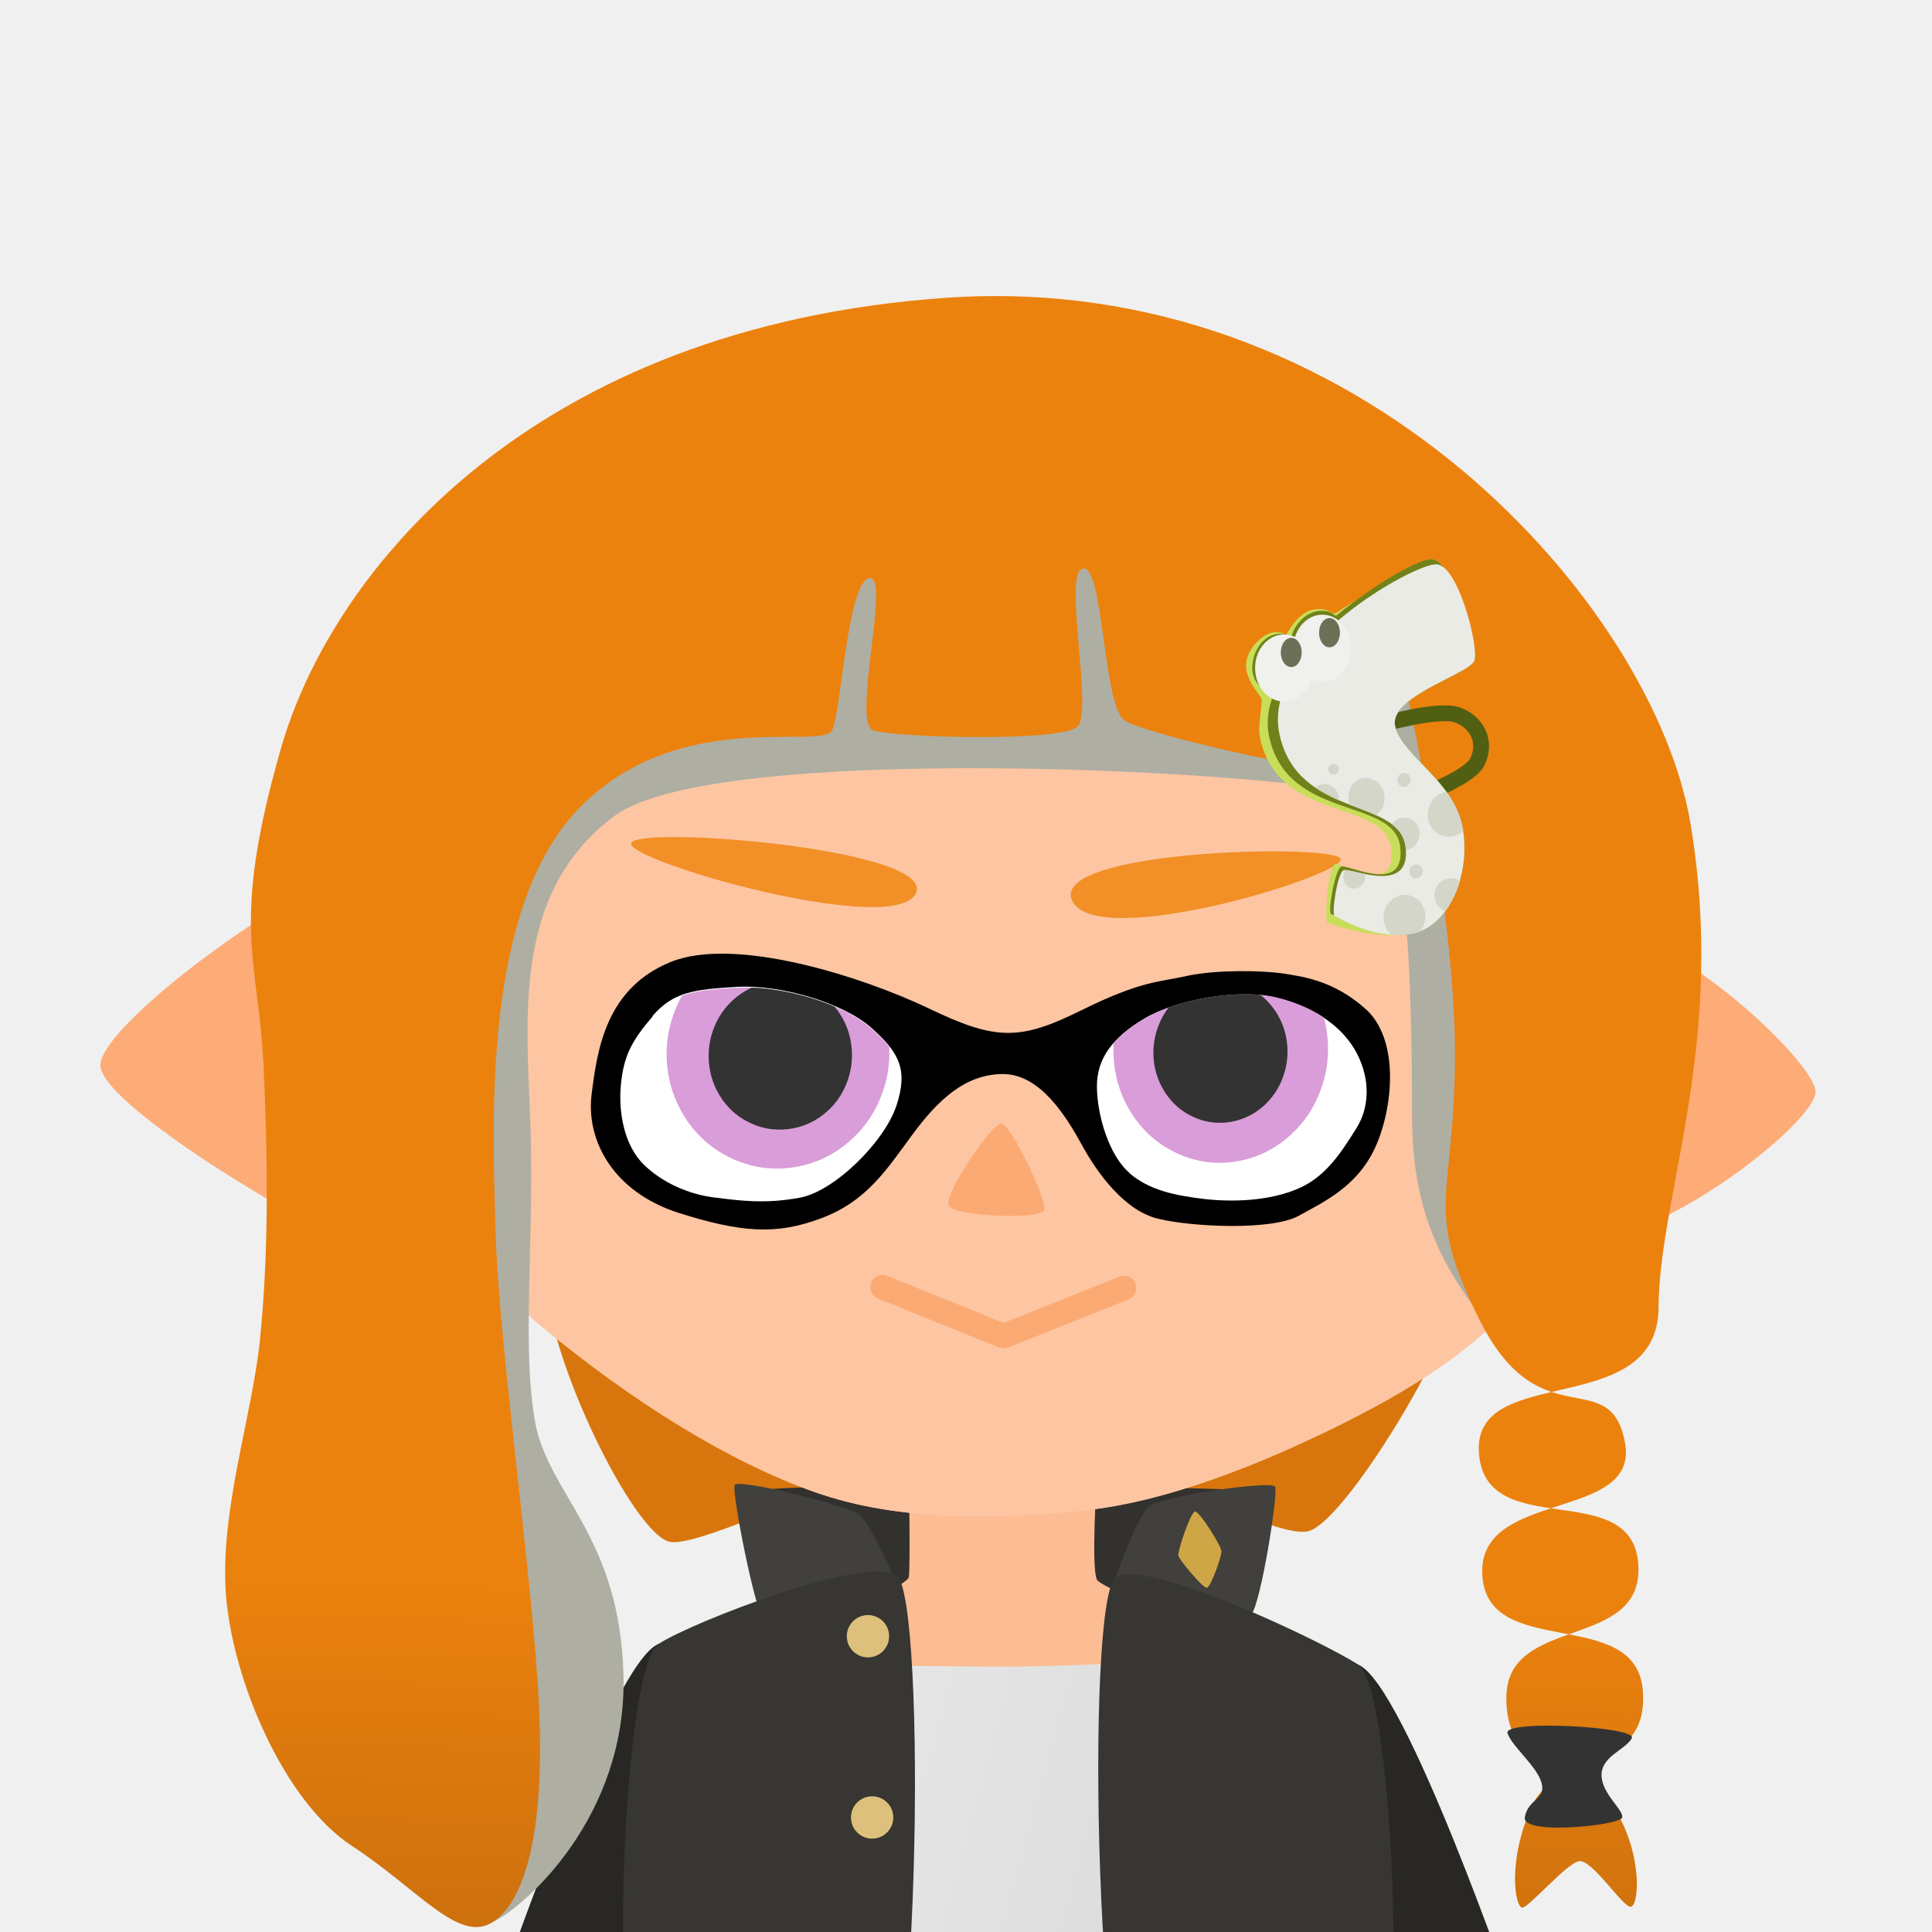
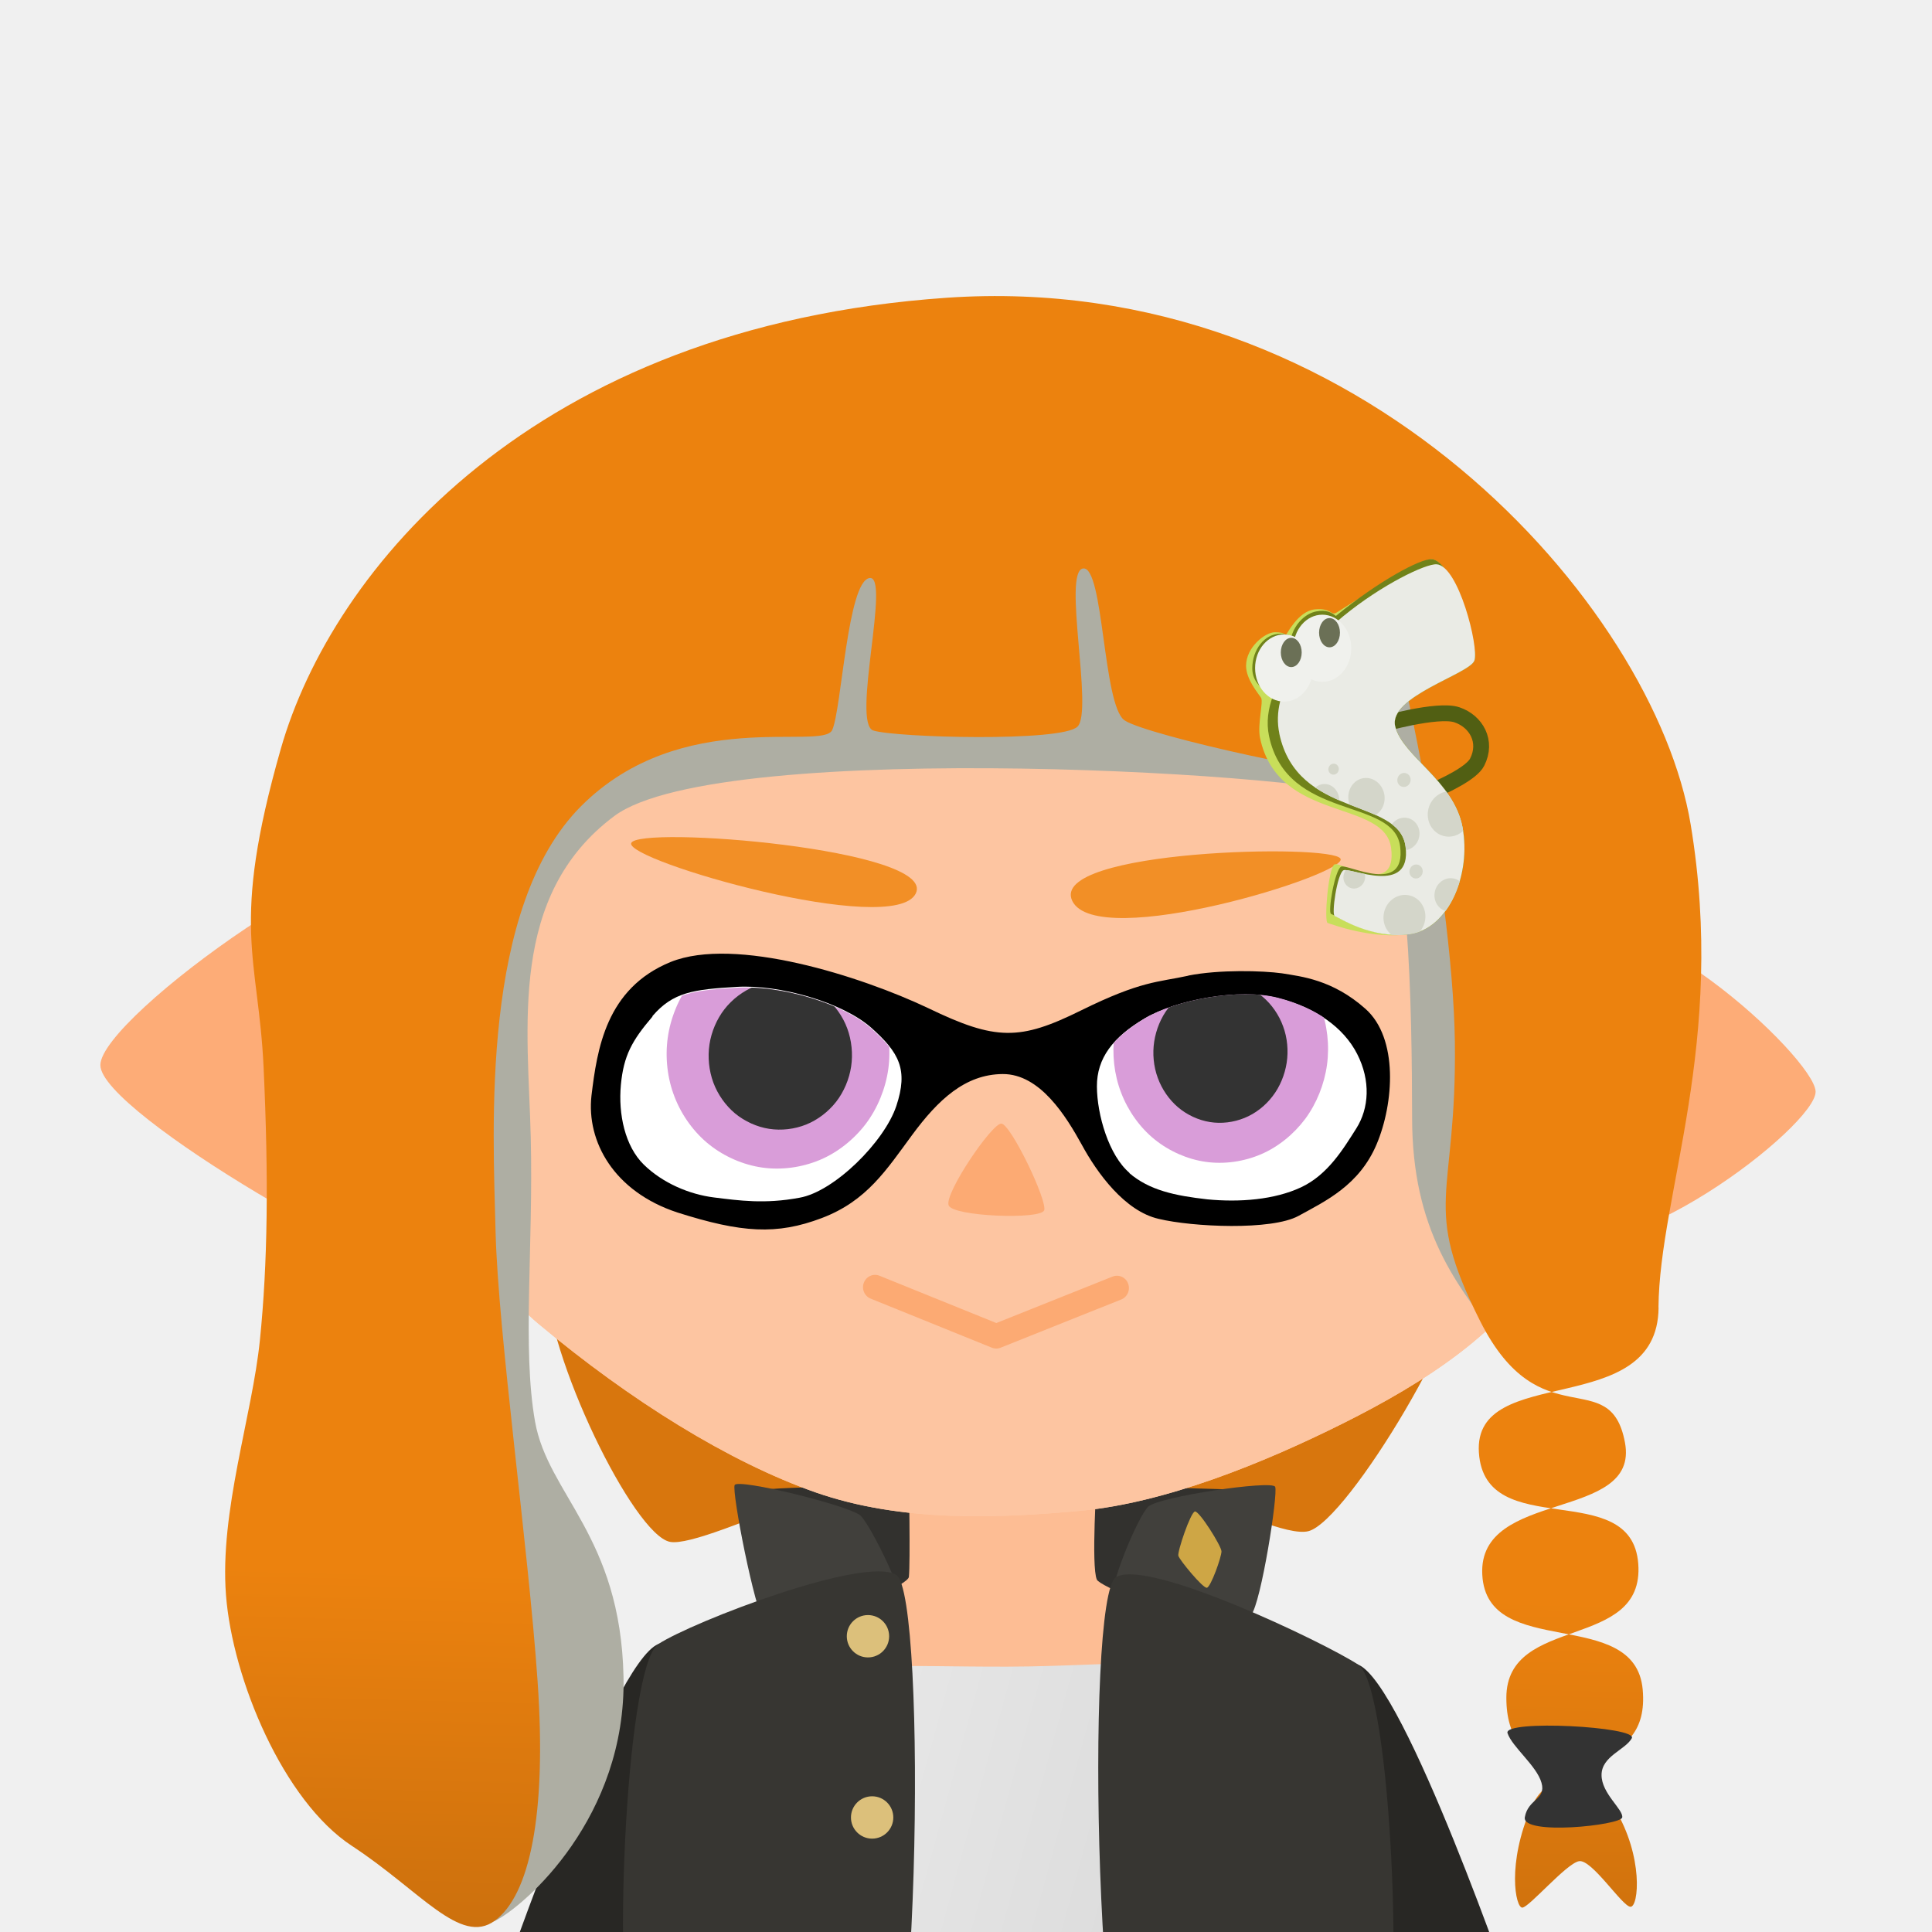
<svg xmlns="http://www.w3.org/2000/svg" xmlns:xlink="http://www.w3.org/1999/xlink" width="256" height="256" viewBox="0 0 67.733 67.733" version="1.1" id="svg1">
  <defs id="defs1">
    <linearGradient id="linearGradient37">
      <stop style="stop-color:#ecda0e;stop-opacity:1;" offset="0" id="stop37" />
      <stop style="stop-color:#c5b70d;stop-opacity:1;" offset="1" id="stop38" />
    </linearGradient>
    <linearGradient id="linearGradient27">
      <stop style="stop-color:#ebebeb;stop-opacity:1;" offset="0" id="stop27" />
      <stop style="stop-color:#cfcfcf;stop-opacity:1;" offset="1" id="stop28" />
    </linearGradient>
    <linearGradient xlink:href="#linearGradient27" id="linearGradient28" x1="33.179" y1="39.344" x2="46.193" y2="42.906" gradientUnits="userSpaceOnUse" />
    <clipPath clipPathUnits="userSpaceOnUse" id="clipPath32">
      <path id="path33" style="fill:#1b1b1b;fill-opacity:1;stroke-width:0.459;stroke-linecap:round;stroke-linejoin:round" d="m 36.255,49.895 c 0.194,-0.407 0.832,-0.768 1.618,-0.756 0.786,0.012 1.146,0.248 1.547,0.66 0.401,0.411 1.695,2.068 1.702,2.533 0.007,0.465 -0.233,1.981 -0.772,2.387 -0.539,0.406 -1.654,0.586 -2.241,0.47 -0.587,-0.116 0.249,-2.049 0.228,-2.613 -0.021,-0.564 0.02,-0.854 -0.142,-1.231 -0.161,-0.377 -0.343,-0.371 -0.704,-0.517 -0.36,-0.146 -1.447,0.296 -1.519,0.221 -0.072,-0.075 0.089,-0.746 0.283,-1.153 z" />
    </clipPath>
    <clipPath clipPathUnits="userSpaceOnUse" id="clipPath35">
      <path id="path36" style="display:inline;fill:#ffffff;stroke-width:1.182;stroke-linecap:square;stroke-miterlimit:1.5;paint-order:fill markers stroke" d="m 36.054,35.78 c 0.13,0.101 0.288,0.131 0.491,0.148 0.203,0.017 0.42,-0.003 0.586,-0.08 0.166,-0.076 0.257,-0.232 0.336,-0.352 0.078,-0.12 0.084,-0.285 -0.004,-0.441 -0.088,-0.156 -0.266,-0.271 -0.504,-0.325 -0.239,-0.054 -0.632,0.019 -0.828,0.134 -0.195,0.115 -0.294,0.24 -0.291,0.407 0.003,0.167 0.085,0.408 0.215,0.509 z" />
    </clipPath>
    <clipPath clipPathUnits="userSpaceOnUse" id="clipPath36">
      <path id="path37" style="display:inline;fill:#ffffff;stroke-width:1.13;stroke-linecap:square;stroke-miterlimit:1.5;paint-order:fill markers stroke" d="m 35.738,34.887 c -0.122,0.142 -0.169,0.229 -0.181,0.4 -0.012,0.171 0.033,0.357 0.147,0.462 0.115,0.105 0.276,0.17 0.426,0.186 0.15,0.016 0.306,0.034 0.514,-0.004 0.208,-0.038 0.506,-0.333 0.573,-0.542 0.067,-0.21 0.012,-0.309 -0.162,-0.454 -0.174,-0.145 -0.554,-0.244 -0.813,-0.225 -0.259,0.019 -0.383,0.035 -0.505,0.178 z" />
    </clipPath>
    <linearGradient xlink:href="#linearGradient37" id="linearGradient38" x1="39.022" y1="41.14" x2="40.94" y2="50.312" gradientUnits="userSpaceOnUse" />
    <clipPath clipPathUnits="userSpaceOnUse" id="clipPath7">
      <path id="path9" style="fill:url(#linearGradient9);stroke-width:0.794;stroke-linecap:round;stroke-linejoin:round" d="m 42.175,29.426 c 1.133,0.327 3.575,1.927 3.779,2.163 0.205,0.236 1.714,3.62 1.785,4.158 0.071,0.537 -2.772,-0.821 -2.684,0.594 0.088,1.415 0.369,11.534 0.2,12.056 -0.169,0.522 -0.12,0.88 -0.965,0.936 -0.844,0.056 -10.952,-0.179 -11.051,-0.991 -0.099,-0.811 0.404,-11.625 0.296,-11.779 -0.108,-0.155 -2.471,-0.407 -2.674,-0.762 -0.203,-0.355 2.491,-4.467 2.868,-4.83 0.377,-0.363 2.257,-1.25 3.316,-1.418 1.059,-0.168 1.238,0.389 2.152,0.31 0.914,-0.079 1.846,-0.764 2.979,-0.437 z" />
    </clipPath>
    <linearGradient xlink:href="#linearGradient27" id="linearGradient9" gradientUnits="userSpaceOnUse" x1="33.179" y1="39.344" x2="46.193" y2="42.906" />
    <linearGradient xlink:href="#linearGradient7" id="linearGradient8" x1="39.472" y1="39.675" x2="39.41" y2="44.035" gradientUnits="userSpaceOnUse" />
    <linearGradient id="linearGradient7">
      <stop style="stop-color:#ec820e;stop-opacity:1;" offset="0" id="stop7" />
      <stop style="stop-color:#c56c0d;stop-opacity:1;" offset="1" id="stop8" />
    </linearGradient>
    <clipPath clipPathUnits="userSpaceOnUse" id="clipPath13">
      <path id="path14" style="fill:#eaebe5;stroke-width:0.161;stroke-linecap:round;stroke-linejoin:round;paint-order:fill markers stroke" d="m 50.539,20.65 c -0.549,-2.608 3.989,-5.373 4.655,-5.327 0.666,0.046 1.447,2.681 1.307,3.095 -0.14,0.414 -2.66,1.106 -2.419,2.022 0.241,0.916 1.787,1.654 2.056,3.077 0.27,1.422 -0.416,3.084 -1.595,3.259 -1.179,0.175 -2.192,-0.512 -2.307,-0.545 -0.115,-0.033 0.073,-1.306 0.264,-1.403 0.191,-0.097 2.089,0.797 1.897,-0.719 -0.191,-1.516 -3.31,-0.852 -3.859,-3.46 z" />
    </clipPath>
  </defs>
  <g id="layer1">
    <g id="g15" transform="matrix(1.14723,0,0,1.14723,-13.12786,2.026606)" style="display:inline">
      <g id="g9" transform="matrix(1.843521,0,0,1.843521,-30.6667,-8.461646)">
        <path id="rect19720-1" style="display:inline;fill:#d8760d;fill-opacity:1;stroke-width:0.157;stroke-linecap:round;stroke-linejoin:round;stroke-miterlimit:1.5;paint-order:fill markers stroke" d="m 33.138,36.575 c -0.025,-0.761 8.93,-0.886 9.07,-0.462 0.14,0.424 -1.049,2.592 -1.437,2.701 -0.388,0.109 -2.17,-0.892 -3.069,-0.828 -0.9,0.065 -2.882,1.217 -3.246,1.159 -0.363,-0.057 -1.294,-1.809 -1.318,-2.571 z" transform="matrix(1.67233,0.05971937,-0.05971937,1.67233,-21.33605,-38.33063)" />
        <path id="path31" style="fill:#32312e;fill-opacity:1;stroke-width:0.088;stroke-linecap:round;stroke-linejoin:round;paint-order:fill markers stroke" d="m 43.844,28.375 c -0.05,-0.116 -8.321,-0.182 -8.494,-0.019 -0.173,0.163 0.203,1.593 0.303,1.762 0.1,0.169 7.509,0.403 7.675,0.197 0.166,-0.206 0.565,-1.824 0.515,-1.94 z" />
        <path id="rect11" style="fill:#fdbd94;stroke-width:0.794;stroke-linecap:round;stroke-linejoin:round" d="m 37.908,28.124 h 3.116 c 0,0 -0.097,1.475 0,1.692 0.097,0.217 4.027,1.607 4.027,1.607 l -10.706,-0.028 c 0,0 3.536,-1.384 3.563,-1.623 0.026,-0.239 0,-1.648 0,-1.648 z" />
        <g id="g14">
          <path id="rect10" style="fill:url(#linearGradient28);stroke-width:0.794;stroke-linecap:round;stroke-linejoin:round" d="m 45.254,31.755 c 0.205,0.236 1.567,3.749 1.637,4.287 0.071,0.537 -1.924,-1.116 -1.836,0.299 0.088,1.415 0.369,11.534 0.2,12.056 -0.169,0.522 -0.12,0.88 -0.965,0.936 -0.844,0.056 -10.952,-0.179 -11.051,-0.991 -0.099,-0.811 0.404,-11.625 0.296,-11.779 -0.108,-0.155 -1.216,0.161 -1.42,-0.194 -0.203,-0.355 2.042,-4.42 2.418,-4.783 0.377,-0.363 1.508,-0.302 2.533,-0.327 1.026,-0.025 1.515,0.002 2.473,1.73e-4 0.959,-0.002 1.701,-0.067 2.923,-0.072 1.221,-0.004 2.587,0.331 2.792,0.567 z" />
          <path id="rect25" style="display:inline;fill:#41403c;stroke-width:0.088;stroke-linecap:round;stroke-linejoin:round;paint-order:fill markers stroke" d="m 35.02,28.249 c 0.05,-0.116 1.914,0.344 2.087,0.507 0.173,0.163 0.791,1.419 0.69,1.588 -0.1,0.169 -2.112,0.403 -2.278,0.197 -0.166,-0.206 -0.549,-2.176 -0.499,-2.292 z" />
          <path id="path30" style="display:inline;fill:#282724;stroke-width:0.088;stroke-linecap:round;stroke-linejoin:round;paint-order:fill markers stroke" d="m 34.657,32.825 c 0,0 -0.129,-2.248 -0.901,-1.941 -0.773,0.308 -2.593,5.604 -2.593,5.604 l 3.138,0.413 z" />
          <path id="path28" style="display:inline;fill:#41403c;stroke-width:0.088;stroke-linecap:round;stroke-linejoin:round;paint-order:fill markers stroke" d="m 43.98,28.278 c -0.05,-0.116 -1.93,0.164 -2.103,0.328 -0.173,0.163 -0.683,1.386 -0.582,1.555 0.1,0.169 2.121,0.447 2.287,0.241 0.166,-0.206 0.448,-2.008 0.398,-2.124 z" />
          <path id="rect21" style="display:inline;fill:#373632;stroke-width:0.088;stroke-linecap:round;stroke-linejoin:round;paint-order:fill markers stroke" d="m 33.756,30.884 c 0.566,-0.37 3.427,-1.47 3.944,-1.145 0.517,0.325 0.402,9.555 -0.468,9.906 -0.87,0.35 -3.495,-1.919 -3.872,-2.265 -0.376,-0.345 -0.171,-6.126 0.395,-6.496 z" />
          <path id="rect33" style="fill:#cea645;stroke-width:0.088;stroke-linecap:round;stroke-linejoin:round;paint-order:fill markers stroke" d="m 42.375,29.423 c -0.019,-0.069 0.203,-0.724 0.275,-0.736 0.072,-0.012 0.437,0.57 0.44,0.66 0.002,0.09 -0.176,0.592 -0.242,0.604 -0.065,0.012 -0.453,-0.459 -0.472,-0.528 z" />
          <path id="rect30" style="display:inline;fill:#282724;stroke-width:0.088;stroke-linecap:round;stroke-linejoin:round;paint-order:fill markers stroke" d="m 44.455,33.167 c 0,0 0.129,-2.248 0.901,-1.941 0.773,0.308 2.593,5.604 2.593,5.604 l -3.138,0.413 z" />
          <path id="path27" style="display:inline;fill:#373632;stroke-width:0.088;stroke-linecap:round;stroke-linejoin:round;paint-order:fill markers stroke" d="m 45.357,31.226 c -0.566,-0.37 -3.5,-1.773 -4.017,-1.449 -0.517,0.325 -0.352,9.431 0.517,9.781 0.87,0.35 3.518,-1.491 3.894,-1.837 0.376,-0.345 0.171,-6.126 -0.395,-6.496 z" />
          <circle style="fill:#dcc07b;fill-opacity:1;stroke:none;stroke-width:0.088;stroke-linecap:round;stroke-linejoin:round;stroke-dasharray:none;stroke-opacity:1;paint-order:fill markers stroke" id="path32" cx="37.23" cy="30.755" r="0.351" />
          <circle style="fill:#dcc07b;fill-opacity:1;stroke:none;stroke-width:0.088;stroke-linecap:round;stroke-linejoin:round;stroke-dasharray:none;stroke-opacity:1;paint-order:fill markers stroke" id="circle32" cx="37.299" cy="33.759" r="0.351" />
          <circle style="fill:#dcc07b;fill-opacity:1;stroke:none;stroke-width:0.088;stroke-linecap:round;stroke-linejoin:round;stroke-dasharray:none;stroke-opacity:1;paint-order:fill markers stroke" id="circle33" cx="36.952" cy="37.549" r="0.351" />
        </g>
      </g>
      <g id="g12898-2-9" transform="matrix(3.082975,0.1100939,-0.1100939,3.082975,-70.00015,-79.12494)" style="display:inline">
        <path id="path12" style="display:inline;fill:#fdc8a5;fill-opacity:1;stroke-width:1.049;stroke-linecap:square;stroke-linejoin:round;stroke-miterlimit:1.5;paint-order:stroke fill markers" d="m 42.451,29.354 c 0.378,0.319 0.836,1.685 0.833,2.605 -0.004,0.92 0.481,1.995 0.415,2.705 -0.066,0.71 -0.356,0.672 -0.699,1.383 -0.343,0.711 -1.134,1.257 -1.921,1.686 -0.787,0.429 -1.736,0.85 -2.561,0.958 -0.825,0.107 -1.782,0.179 -2.64,-0.088 -0.858,-0.267 -1.86,-0.838 -2.803,-1.572 -0.944,-0.734 -1.48,-2.485 -1.239,-3.689 0.241,-1.204 0.612,-1.961 0.524,-2.879 -0.088,-0.918 0.304,-1.505 1.462,-1.651 1.159,-0.145 3.171,0.15 4.532,0.045 1.361,-0.105 2.981,-0.071 3.642,0.201 0.661,0.272 0.323,0.173 0.458,0.296 0,0 -0.378,-0.319 0,2e-6 z" />
        <path id="path12850-2-2" style="fill:#fdc5a1;fill-opacity:1;stroke-width:1.049;stroke-linecap:square;stroke-linejoin:round;stroke-miterlimit:1.5;paint-order:stroke fill markers" d="m 42.451,29.354 c 0.378,0.319 0.836,1.685 0.833,2.605 -0.004,0.92 0.481,1.995 0.415,2.705 -0.066,0.71 -0.356,0.672 -0.699,1.383 -0.343,0.711 -1.134,1.257 -1.921,1.686 -0.787,0.429 -1.736,0.85 -2.561,0.958 -0.825,0.107 -1.782,0.179 -2.64,-0.088 -0.858,-0.267 -1.86,-0.838 -2.803,-1.572 -0.944,-0.734 -1.48,-2.485 -1.239,-3.689 0.241,-1.204 0.612,-1.961 0.524,-2.879 -0.088,-0.918 0.304,-1.505 1.462,-1.651 1.159,-0.145 3.171,0.15 4.532,0.045 1.361,-0.105 2.981,-0.071 3.642,0.201 0.661,0.272 0.323,0.173 0.458,0.296 0,0 -0.378,-0.319 0,2e-6 z" />
        <path id="path12852-8-7" style="display:inline;fill:#fdac77;fill-opacity:1;stroke-width:1.058;stroke-linecap:square;stroke-linejoin:round;stroke-miterlimit:1.5;paint-order:stroke fill markers" d="m 27.449,34.436 c -0.012,-0.422 1.934,-2.266 2.334,-1.947 0.401,0.319 0.333,3.54 0.128,3.678 -0.205,0.138 -2.45,-1.309 -2.462,-1.731 z" transform="matrix(1.380911,0,0,1.126581,-9.256115,-4.168191)" />
        <path id="path12854-9-0" style="display:inline;fill:#fdac77;fill-opacity:1;stroke-width:1.32;stroke-linecap:square;stroke-linejoin:round;stroke-miterlimit:1.5;paint-order:stroke fill markers" d="m 42.95,32.806 c -0.737,0.532 -0.688,2.539 0.046,2.978 0.734,0.44 2.667,-1.17 2.642,-1.503 -0.024,-0.333 -1.951,-2.007 -2.688,-1.475 z" />
        <g id="g12888-7-9" transform="matrix(1.020724,0.02516209,-0.02576505,1.045184,-1.085822,-2.671835)" style="stroke-width:1.04">
          <path id="path12860-1-3" style="display:inline;fill:#fcaa73;stroke-width:1.625;stroke-linecap:square;stroke-linejoin:round;stroke-miterlimit:1.5;paint-order:stroke fill markers" d="m 39.237,35.799 c -0.032,0.09 -0.871,0.109 -0.926,0.008 -0.056,-0.102 0.37,-0.805 0.462,-0.805 0.092,-1.4e-4 0.496,0.708 0.465,0.798 z" />
          <g id="g30205" transform="matrix(-4.48929,-0.0854499,-0.00616611,5.144499,199.3271,-118.0666)" style="display:inline;stroke-width:1.04">
            <path id="rect29546" style="display:inline;fill:#000000;fill-opacity:1;stroke-width:0.51;stroke-linecap:square;stroke-miterlimit:1.5;paint-order:fill markers stroke" d="m 35.338,30.048 c 0.066,0.017 0.101,0.016 0.228,0.08 0.127,0.064 0.179,0.068 0.329,0.018 0.15,-0.049 0.427,-0.104 0.562,-0.047 0.136,0.058 0.147,0.171 0.153,0.257 0.005,0.085 -0.061,0.173 -0.201,0.202 -0.141,0.028 -0.217,0.027 -0.312,-0.011 -0.095,-0.038 -0.133,-0.098 -0.184,-0.166 -0.051,-0.068 -0.106,-0.119 -0.187,-0.125 -0.081,-0.006 -0.143,0.069 -0.18,0.118 -0.037,0.05 -0.102,0.116 -0.176,0.125 -0.074,0.01 -0.245,0.005 -0.301,-0.026 -0.056,-0.031 -0.127,-0.065 -0.159,-0.143 -0.032,-0.078 -0.033,-0.198 0.042,-0.247 0.075,-0.049 0.143,-0.05 0.185,-0.053 0.042,-0.002 0.135,0.002 0.202,0.018 z" />
            <g id="eye-open" style="display:inline;stroke-width:1.04">
              <path id="path35304" style="display:inline;fill:#ffffff;stroke-width:0.381;stroke-linecap:square;stroke-miterlimit:1.5;paint-order:fill markers stroke" d="m 36.489,30.202 c 0.041,0.047 0.057,0.076 0.059,0.13 0.002,0.054 -0.017,0.112 -0.06,0.143 -0.043,0.031 -0.102,0.048 -0.156,0.05 -0.054,0.002 -0.11,0.005 -0.184,-0.012 -0.074,-0.016 -0.176,-0.115 -0.197,-0.183 -0.021,-0.068 4.58e-4,-0.098 0.065,-0.14 0.065,-0.042 0.203,-0.066 0.295,-0.055 0.093,0.011 0.137,0.019 0.178,0.066 z" />
              <path id="path35306" style="display:inline;fill:#ffffff;stroke-width:0.388;stroke-linecap:square;stroke-miterlimit:1.5;paint-order:fill markers stroke" d="m 35.44,30.419 c -0.046,0.029 -0.102,0.035 -0.172,0.037 -0.07,0.001 -0.145,-0.009 -0.201,-0.036 -0.056,-0.027 -0.086,-0.077 -0.111,-0.116 -0.025,-0.039 -0.025,-0.09 0.008,-0.137 0.033,-0.047 0.096,-0.079 0.179,-0.091 0.083,-0.012 0.218,0.018 0.284,0.057 0.066,0.039 0.098,0.08 0.094,0.132 -0.004,0.052 -0.035,0.125 -0.082,0.154 z" />
              <g id="g35470" transform="matrix(-0.3587243,-0.01982705,-0.015364,0.3160773,49.84488,19.88405)" style="display:inline;stroke-width:1.04" mask="none" clip-path="url(#clipPath36)">
                <path id="path35360" style="fill:#d99dd9;fill-opacity:1;stroke-width:1.101;stroke-linecap:square;stroke-linejoin:round;stroke-miterlimit:1.5;paint-order:stroke fill markers" d="m 37.034,35.491 c -0.07,0.092 -0.166,0.169 -0.273,0.214 -0.107,0.045 -0.228,0.063 -0.344,0.049 -0.115,-0.014 -0.229,-0.06 -0.322,-0.129 -0.093,-0.069 -0.169,-0.167 -0.214,-0.273 -0.046,-0.106 -0.063,-0.229 -0.049,-0.344 0.014,-0.115 0.06,-0.23 0.129,-0.322 0.07,-0.092 0.166,-0.169 0.273,-0.214 0.107,-0.045 0.228,-0.063 0.344,-0.049 0.115,0.014 0.229,0.06 0.322,0.129 0.093,0.069 0.169,0.167 0.214,0.273 0.046,0.106 0.063,0.229 0.049,0.344 -0.014,0.115 -0.06,0.23 -0.129,0.322 z" mask="none" />
                <path id="path35466" style="fill:#333333;fill-opacity:1;stroke-width:0.946;stroke-linecap:square;stroke-linejoin:round;stroke-miterlimit:1.5;paint-order:stroke fill markers" d="m 36.853,35.365 c -0.046,0.059 -0.109,0.107 -0.178,0.135 -0.069,0.028 -0.148,0.038 -0.222,0.028 -0.074,-0.01 -0.147,-0.041 -0.206,-0.086 -0.059,-0.046 -0.107,-0.109 -0.135,-0.178 -0.028,-0.069 -0.038,-0.148 -0.028,-0.222 0.01,-0.074 0.041,-0.148 0.086,-0.206 0.046,-0.059 0.109,-0.107 0.178,-0.135 0.069,-0.028 0.148,-0.038 0.222,-0.028 0.074,0.01 0.147,0.041 0.206,0.086 0.059,0.046 0.107,0.109 0.135,0.178 0.028,0.069 0.038,0.148 0.028,0.222 -0.01,0.074 -0.041,0.148 -0.086,0.206 z" mask="none" />
                <ellipse style="display:none;fill:#ffffff;fill-opacity:1;stroke-width:0.065" id="path3" cx="35.957" cy="35.771" transform="matrix(0.9998947,-0.01451168,0.02083119,0.999783,0,0)" rx="0.208" ry="0.201" />
              </g>
              <g id="g35479" transform="matrix(-0.3456153,-0.01919635,-0.01496354,0.3104804,48.43596,20.00196)" style="display:inline;stroke-width:1.04" mask="none" clip-path="url(#clipPath35)">
                <path id="path35475" style="fill:#d99dd9;fill-opacity:1;stroke-width:1.101;stroke-linecap:square;stroke-linejoin:round;stroke-miterlimit:1.5;paint-order:stroke fill markers" d="m 37.146,35.445 c -0.07,0.092 -0.166,0.169 -0.273,0.214 -0.107,0.045 -0.228,0.063 -0.344,0.049 -0.115,-0.014 -0.229,-0.06 -0.322,-0.129 -0.093,-0.069 -0.169,-0.167 -0.214,-0.273 -0.046,-0.106 -0.063,-0.229 -0.049,-0.344 0.014,-0.115 0.06,-0.23 0.129,-0.322 0.07,-0.092 0.166,-0.169 0.273,-0.214 0.107,-0.045 0.228,-0.063 0.344,-0.049 0.115,0.014 0.229,0.06 0.322,0.129 0.093,0.069 0.169,0.167 0.214,0.273 0.046,0.106 0.063,0.229 0.049,0.344 -0.014,0.115 -0.06,0.23 -0.129,0.322 z" mask="none" />
                <path id="path35477" style="fill:#333333;fill-opacity:1;stroke-width:0.917;stroke-linecap:square;stroke-linejoin:round;stroke-miterlimit:1.5;paint-order:stroke fill markers" d="m 36.939,35.314 c -0.044,0.057 -0.105,0.104 -0.173,0.131 -0.067,0.027 -0.143,0.037 -0.215,0.027 -0.072,-0.01 -0.143,-0.04 -0.2,-0.084 -0.057,-0.044 -0.104,-0.106 -0.131,-0.173 -0.028,-0.067 -0.037,-0.144 -0.027,-0.215 0.01,-0.071 0.039,-0.143 0.084,-0.2 0.044,-0.057 0.105,-0.104 0.173,-0.131 0.067,-0.027 0.143,-0.037 0.215,-0.027 0.072,0.01 0.143,0.04 0.2,0.084 0.057,0.044 0.104,0.106 0.131,0.173 0.028,0.067 0.037,0.144 0.027,0.215 -0.01,0.071 -0.039,0.143 -0.084,0.2 z" mask="none" />
                <ellipse style="display:none;fill:#ffffff;fill-opacity:1;stroke-width:0.066" id="ellipse6" cx="35.982" cy="35.757" transform="matrix(0.9999029,-0.01393268,0.02160763,0.9997665,0,0)" rx="0.216" ry="0.205" />
              </g>
            </g>
            <g id="eye-close" style="display:none;stroke-width:1.04">
              <path id="rect7" style="display:inline;fill:none;stroke:#ffffff;stroke-width:0.057;stroke-linecap:round;stroke-linejoin:round;stroke-dasharray:none" d="m 36.516,30.312 c 0,0 -0.146,-0.054 -0.272,-0.056 -0.127,-0.002 -0.236,0.051 -0.236,0.051 0,0 0.109,-0.048 0.236,-0.051 0.128,-0.002 0.272,0.056 0.272,0.056 z" />
              <path id="path8" style="display:inline;fill:none;stroke:#ffffff;stroke-width:0.057;stroke-linecap:round;stroke-linejoin:round;stroke-dasharray:none" d="m 34.978,30.209 c 0,0 0.124,-0.047 0.284,-0.012 0.16,0.035 0.206,0.081 0.206,0.081 0,0 -0.044,-0.045 -0.206,-0.081 -0.162,-0.037 -0.284,0.012 -0.284,0.012 z" />
            </g>
          </g>
          <g id="g12886-0-0" transform="matrix(-4.50674,-0.2364985,-0.2364985,4.50674,208.5516,-93.54138)" style="display:inline;stroke-width:1.04">
            <path id="path12882-3-2" style="display:inline;fill:#f28f26;fill-opacity:1;stroke-width:0.542;stroke-linecap:square;stroke-miterlimit:1.5;paint-order:fill markers stroke" d="m 35.978,29.934 c -0.065,0.101 -0.584,-0.122 -0.563,-0.152 0.021,-0.03 0.627,0.051 0.563,0.152 z" />
            <path id="path12884-6-3" style="display:inline;fill:#f28f26;fill-opacity:1;stroke-width:0.55;stroke-linecap:square;stroke-miterlimit:1.5;paint-order:fill markers stroke" d="m 36.314,29.956 c 0.036,0.098 0.628,0.001 0.62,-0.037 -0.009,-0.039 -0.656,-0.061 -0.62,0.037 z" />
          </g>
-           <path id="mouth-close" style="display:inline;fill:#fcaa73;stroke:#fcaa73;stroke-width:0.233;stroke-linecap:round;stroke-linejoin:round;stroke-miterlimit:1.5;stroke-dasharray:none;stroke-opacity:1;paint-order:fill markers stroke" d="m 40.059,36.486 -1.14,0.525 -1.203,-0.395 1.203,0.395 z" />
+           <path id="mouth-close" style="display:inline;fill:#fcaa73;stroke:#fcaa73;stroke-width:0.233;stroke-linecap:round;stroke-linejoin:round;stroke-miterlimit:1.5;stroke-dasharray:none;stroke-opacity:1;paint-order:fill markers stroke" d="m 39.988,36.491 -1.14,0.525 -1.203,-0.395 1.203,0.395 z" />
          <ellipse style="display:none;fill:#2d1f15;fill-opacity:1;stroke-width:0.103" id="path2" cx="36.543" cy="39.049" transform="matrix(0.998264,-0.05889836,0.06174437,0.998092,0,0)" rx="0.284" ry="0.436" />
          <g id="g40" style="display:none;stroke-width:1.04" transform="matrix(1.102404,0.02809345,-0.02686154,1.128706,-3.020271,-5.615473)">
            <path id="path40" style="display:inline;fill:none;stroke:#fcaa73;stroke-width:0.233;stroke-linecap:round;stroke-linejoin:round;stroke-miterlimit:1.5;stroke-dasharray:none;stroke-opacity:1;paint-order:fill markers stroke" d="m 40.018,36.502 c 0,0 -0.402,0.295 -0.715,0.313 -0.313,0.018 -0.477,-0.247 -0.793,-0.258 -0.316,-0.011 -0.452,0.167 -0.452,0.167" />
            <path id="path41" style="display:inline;fill:none;stroke:#fcaa73;stroke-width:0.233;stroke-linecap:round;stroke-linejoin:round;stroke-miterlimit:1.5;stroke-dasharray:none;stroke-opacity:1;paint-order:fill markers stroke" d="m 37.807,37.368 c 0,0 0.31,-0.271 0.258,-0.593 -0.052,-0.322 -0.352,-0.537 -0.352,-0.537" />
          </g>
          <g id="mouth-open" transform="matrix(-2.452343,-0.1014522,-0.1734339,2.427883,132.5372,-34.72558)" style="display:none;stroke-width:1.04">
            <path id="path18-5" style="fill:#000000;fill-opacity:1;stroke-width:0.529;stroke-linecap:square;stroke-miterlimit:1.5;paint-order:fill markers stroke" d="m 35.494,30.708 c 0.021,-0.01 0.261,0.016 0.578,0.044 0.318,0.028 0.48,0.037 0.501,0.055 0.021,0.018 -0.064,0.168 -0.084,0.215 -0.02,0.046 -0.096,0.139 -0.121,0.145 -0.025,0.006 -0.242,0.034 -0.368,0.023 -0.127,-0.012 -0.378,-0.075 -0.399,-0.095 -0.021,-0.019 -0.067,-0.113 -0.082,-0.164 -0.015,-0.052 -0.046,-0.213 -0.025,-0.223 z" />
            <path id="path19-6" style="fill:#ffffff;fill-opacity:1;stroke-width:0.529;stroke-linecap:square;stroke-miterlimit:1.5;paint-order:fill markers stroke" d="m 36.073,30.75 c 0.311,0.029 0.498,0.04 0.512,0.062 0.014,0.022 -0.206,0.022 -0.23,0.031 -0.024,0.009 -0.028,0.092 -0.052,0.093 -0.024,4.31e-4 -0.08,-0.07 -0.103,-0.083 -0.022,-0.013 -0.296,-0.04 -0.32,-0.032 -0.025,0.008 -0.068,0.074 -0.09,0.071 -0.023,-0.003 -0.021,-0.085 -0.036,-0.101 -0.016,-0.016 -0.283,-0.049 -0.26,-0.081 0.023,-0.033 0.268,0.012 0.58,0.041 z" />
            <path id="path20-2" style="fill:#ffffff;fill-opacity:1;stroke-width:0.529;stroke-linecap:square;stroke-miterlimit:1.5;paint-order:fill markers stroke" d="m 35.928,31.108 c 0.015,-0.005 0.075,-0.07 0.09,-0.068 0.015,0.002 0.071,0.078 0.086,0.089 0.015,0.011 0.262,-0.002 0.265,0.038 0.003,0.04 -0.211,0.037 -0.366,0.024 -0.155,-0.013 -0.411,-0.068 -0.393,-0.102 0.018,-0.033 0.302,0.024 0.317,0.019 z" />
          </g>
        </g>
        <g id="g12896-1-7" style="display:none">
          <path id="path12890-0-3" style="display:inline;fill:#aeaea3;stroke-width:1.058;stroke-linecap:square;stroke-linejoin:round;stroke-miterlimit:1.5;paint-order:stroke fill markers" d="m 41.155,29.634 c 1.481,0.454 0.902,0.168 1.612,1.157 0.71,0.988 2.123,3.387 1.892,4.646 -0.231,1.259 -1.558,1.731 -1.845,1.328 -0.286,-0.402 -1.084,-0.862 -1.343,-1.99 -0.259,-1.128 -0.371,-2.926 -0.711,-3.169 -0.34,-0.243 -6.864,-0.331 -7.909,0.47 -1.045,0.802 -0.657,1.728 -0.621,2.493 0.036,0.765 0.09,2.409 0.235,3.795 0.145,1.386 0.502,1.016 0.649,2.458 0.147,1.442 -0.882,1.888 -1.098,2.225 -0.217,0.337 -0.806,-1.715 -0.887,-3.925 -0.081,-2.21 0.308,-7.682 2.642,-9.478 2.334,-1.797 5.902,-0.463 7.383,-0.009 z" />
          <path id="path12892-6-6" style="fill:url(#linearGradient38);fill-opacity:1;stroke-width:1.058;stroke-linecap:square;stroke-linejoin:round;stroke-miterlimit:1.5;paint-order:stroke fill markers" d="m 36.877,26.821 c 4.095,-0.45 7.356,2.762 7.708,4.69 0.351,1.929 0.102,3.629 -0.031,4.521 -0.133,0.891 -1.867,0.838 -1.796,1.737 0.071,0.899 1.678,0.385 1.754,1.252 0.077,0.867 -1.467,0.606 -1.458,1.435 0.009,0.829 1.472,0.543 1.761,1.012 0.29,0.469 0.098,0.998 -0.011,1.057 -0.108,0.059 -0.576,-0.522 -0.702,-0.494 -0.126,0.027 -0.366,0.63 -0.522,0.601 -0.156,-0.029 -0.472,-0.566 -0.235,-1.127 0.237,-0.561 1.337,-0.366 1.252,-1.202 -0.085,-0.836 -1.688,-0.31 -1.745,-1.166 -0.057,-0.855 1.626,-0.687 1.469,-1.474 -0.157,-0.787 -1.313,-0.235 -1.779,-1.253 -0.466,-1.018 -0.183,-0.841 -0.581,-2.556 -0.398,-1.716 -0.45,-4.089 -0.585,-4.021 -0.135,0.068 -0.312,1.149 -0.502,1.232 -0.19,0.083 -1.806,-0.141 -2.023,-0.288 -0.217,-0.147 -0.188,-1.245 -0.393,-1.212 -0.205,0.033 0.086,1.125 -0.072,1.281 -0.157,0.156 -1.802,0.131 -2.022,0.064 -0.221,-0.066 0.193,-1.266 -0.023,-1.223 -0.216,0.042 -0.294,1.008 -0.384,1.222 -0.09,0.214 -2.811,0.08 -3.559,0.989 -0.748,0.909 -0.505,2.272 -0.507,3.512 -0.002,1.24 -0.065,1.734 -0.137,2.938 -0.072,1.204 0.675,4.401 0.337,4.656 -0.338,0.255 -0.554,0.061 -1.479,-0.092 -0.925,-0.153 -1.061,-1.354 -1.087,-2.314 -0.026,-0.96 0.392,-1.051 0.454,-2.177 0.062,-1.126 -0.002,-1.863 -0.018,-2.712 -0.017,-0.849 -0.138,-0.914 0.129,-3.594 0.267,-2.68 2.691,-4.845 6.786,-5.295 z" />
          <path id="path12894-3-1" style="fill:#333333;stroke-width:1.058;stroke-linecap:square;stroke-linejoin:round;stroke-miterlimit:1.5;paint-order:stroke fill markers" d="m 43.124,40.735 c 0.245,-0.208 1.027,-0.364 1.467,-0.089 0.147,0.092 -0.325,0.23 -0.324,0.404 0.001,0.197 0.686,0.246 0.529,0.366 -0.353,0.272 -1.057,0.404 -1.49,0.166 -0.147,-0.081 0.307,-0.292 0.26,-0.453 -0.051,-0.175 -0.583,-0.274 -0.442,-0.394 z" />
        </g>
        <g id="g12896-1-7-1" transform="matrix(0.9994286,-0.02294283,0.02294283,0.9994286,-1.318162,0.7074194)" style="display:inline">
          <path id="path12890-0-3-8" style="fill:#aeaea3;stroke-width:1.058;stroke-linecap:square;stroke-linejoin:round;stroke-miterlimit:1.5;paint-order:stroke fill markers" d="m 41.561,29.633 c 1.481,0.454 0.496,0.168 1.206,1.157 0.71,0.988 1.917,3.622 1.686,4.881 -0.231,1.259 -0.842,2.113 -1.325,1.532 -0.482,-0.58 -0.919,-1.131 -0.935,-2.233 -0.016,-1.103 -0.064,-2.911 -0.404,-3.154 -0.34,-0.243 -6.494,-0.541 -7.539,0.26 -1.045,0.802 -0.827,2.108 -0.787,3.199 0.04,1.091 -0.059,2.088 0.078,2.81 0.137,0.722 0.861,1.123 0.909,2.516 0.048,1.393 -0.947,2.284 -1.242,2.437 -0.296,0.153 -1.886,-1.356 -1.756,-4.73 0.13,-3.374 -0.014,-6.869 2.32,-8.666 2.334,-1.797 6.308,-0.463 7.789,-0.009 z" />
          <path id="path12892-6-6-7" style="fill:url(#linearGradient8);fill-opacity:1;stroke-width:1.058;stroke-linecap:square;stroke-linejoin:round;stroke-miterlimit:1.5;paint-order:stroke fill markers" d="m 44.659,36.814 c 0.005,1.125 -1.833,0.561 -1.762,1.46 0.071,0.899 1.516,0.214 1.593,1.081 0.077,0.867 -1.299,0.515 -1.29,1.343 0.009,0.829 0.801,0.621 1.09,1.09 0.29,0.469 0.248,0.966 0.167,0.967 -0.081,0.001 -0.392,-0.473 -0.518,-0.445 -0.126,0.027 -0.486,0.462 -0.554,0.467 -0.068,0.004 -0.161,-0.434 0.076,-0.996 0.237,-0.561 1.174,-0.343 1.089,-1.179 -0.085,-0.836 -1.548,-0.263 -1.604,-1.118 -0.057,-0.855 1.555,-0.541 1.397,-1.328 -0.157,-0.787 -0.841,-0.014 -1.449,-1.183 -0.608,-1.169 -0.247,-1.196 -0.287,-2.766 -0.041,-1.57 -0.691,-4.442 -0.826,-4.375 -0.135,0.068 0.185,1.643 -0.005,1.726 -0.19,0.083 -2.266,-0.348 -2.483,-0.495 -0.217,-0.147 -0.225,-1.532 -0.43,-1.499 -0.205,0.033 0.122,1.412 -0.035,1.568 -0.157,0.156 -1.802,0.131 -2.022,0.064 -0.221,-0.066 0.157,-1.553 -0.059,-1.51 -0.216,0.042 -0.258,1.295 -0.348,1.509 -0.09,0.214 -1.496,-0.223 -2.48,0.788 -0.984,1.011 -0.831,3.204 -0.793,4.224 0.039,1.02 0.364,3.116 0.473,4.449 0.11,1.334 -0.055,2.125 -0.393,2.38 -0.338,0.255 -0.74,-0.286 -1.426,-0.723 -0.686,-0.437 -1.204,-1.638 -1.279,-2.468 -0.075,-0.831 0.237,-1.776 0.304,-2.534 0.067,-0.758 0.067,-1.599 0.002,-2.699 -0.065,-1.1 -0.353,-1.381 0.13,-3.159 0.483,-1.779 2.442,-4.218 6.539,-4.554 4.096,-0.336 7.054,2.968 7.44,5.125 0.386,2.157 -0.263,3.664 -0.258,4.789 z" />
          <path id="path12894-3-1-9" style="fill:#333333;stroke-width:1.058;stroke-linecap:square;stroke-linejoin:round;stroke-miterlimit:1.5;paint-order:stroke fill markers" d="m 44.448,41.085 c -0.062,0.116 -0.297,0.181 -0.295,0.367 10e-4,0.185 0.223,0.341 0.21,0.419 -0.013,0.078 -0.995,0.195 -0.965,0.01 0.03,-0.185 0.211,-0.175 0.161,-0.343 -0.049,-0.168 -0.296,-0.352 -0.343,-0.488 -0.047,-0.136 1.294,-0.081 1.232,0.035 z" />
        </g>
      </g>
      <g id="g1">
        <path id="rect9" style="fill:none;stroke:#515f13;stroke-width:0.484;stroke-linecap:round;stroke-linejoin:round;paint-order:fill markers stroke" d="m 53.605,20.386 c 0,0 1.77,-0.508 2.36,-0.309 0.59,0.199 0.942,0.815 0.618,1.449 -0.324,0.634 -2.973,1.495 -2.973,1.495 z" />
        <path id="path1" style="fill:#c8de5a;fill-opacity:1;stroke-width:0.161;stroke-linecap:round;stroke-linejoin:round;paint-order:fill markers stroke" d="m 55.194,15.323 c -0.338,-0.023 -2.723,1.518 -2.905,1.629 -0.182,0.11 -0.158,-0.151 -0.669,-0.096 -0.511,0.054 -0.854,0.769 -0.876,0.775 -0.022,0.006 -0.035,-0.077 -0.337,-0.077 -0.302,-5.2e-5 -0.885,0.459 -0.885,1.026 9.2e-4,0.419 0.38,0.851 0.458,0.976 0.079,0.125 -0.118,0.813 -0.031,1.228 0.549,2.608 3.814,1.855 4.006,3.371 0.191,1.516 -1.538,0.397 -1.729,0.494 -0.191,0.097 -0.326,1.757 -0.211,1.79 0.115,0.033 1.349,0.513 2.528,0.338 1.179,-0.175 1.865,-1.836 1.595,-3.259 -0.27,-1.422 -1.815,-2.161 -2.057,-3.077 -0.241,-0.916 2.279,-1.608 2.419,-2.022 0.14,-0.414 -0.641,-3.049 -1.307,-3.095 z" />
        <path id="path10" style="fill:#70821a;fill-opacity:1;stroke-width:0.161;stroke-linecap:round;stroke-linejoin:round;stroke-dasharray:none;paint-order:fill markers stroke" d="m 55.194,15.323 c -0.338,-0.023 -1.614,0.66 -2.927,1.733 -0.142,-0.105 -0.283,-0.198 -0.6,-0.138 -0.317,0.06 -0.633,0.351 -0.758,0.758 -0.107,-0.051 -0.222,-0.077 -0.337,-0.077 -0.489,-1.01e-4 -0.86,0.493 -0.86,1.059 9.2e-4,0.419 0.305,0.66 0.641,0.816 -0.159,0.417 -0.217,0.839 -0.129,1.254 0.549,2.608 3.814,1.855 4.006,3.371 0.191,1.516 -1.613,0.523 -1.804,0.619 -0.191,0.097 -0.418,1.413 -0.303,1.446 0.115,0.033 1.243,0.786 2.422,0.611 1.179,-0.175 1.865,-1.836 1.595,-3.259 -0.27,-1.422 -1.815,-2.161 -2.057,-3.077 -0.241,-0.916 2.279,-1.608 2.419,-2.022 0.14,-0.414 -0.641,-3.049 -1.307,-3.095 z" />
        <path id="rect1" style="fill:#eaebe5;stroke-width:0.161;stroke-linecap:round;stroke-linejoin:round;paint-order:fill markers stroke" d="m 50.539,20.65 c -0.549,-2.608 4.142,-5.218 4.808,-5.172 0.666,0.046 1.294,2.525 1.153,2.94 -0.14,0.414 -2.66,1.106 -2.419,2.022 0.241,0.916 1.787,1.654 2.056,3.077 0.27,1.422 -0.416,3.084 -1.595,3.259 -1.179,0.175 -2.192,-0.512 -2.307,-0.545 -0.115,-0.033 0.073,-1.306 0.264,-1.403 0.191,-0.097 2.089,0.797 1.897,-0.719 -0.191,-1.516 -3.31,-0.852 -3.859,-3.46 z" />
        <ellipse style="fill:#f0f1ed;fill-opacity:1;stroke-width:0.161;stroke-linecap:round;stroke-linejoin:round;paint-order:fill markers stroke" id="ellipse5" cx="51.852" cy="18.044" rx="0.885" ry="1.026" />
        <ellipse style="fill:#6b7056;fill-opacity:1;stroke-width:0.236;stroke-linecap:round;stroke-linejoin:round;paint-order:fill markers stroke" id="ellipse7" cx="52.072" cy="17.568" rx="0.319" ry="0.447" />
        <ellipse style="fill:#f0f1ed;fill-opacity:1;stroke-width:0.161;stroke-linecap:round;stroke-linejoin:round;paint-order:fill markers stroke" id="path4" cx="50.683" cy="18.648" rx="0.885" ry="1.026" />
        <ellipse style="fill:#6b7056;fill-opacity:1;stroke-width:0.236;stroke-linecap:round;stroke-linejoin:round;paint-order:fill markers stroke" id="path5" cx="50.903" cy="18.172" rx="0.319" ry="0.447" />
        <g id="g13" clip-path="url(#clipPath13)">
          <ellipse style="fill:#d4d6ca;fill-opacity:1;stroke:none;stroke-width:0.161;stroke-linecap:round;stroke-linejoin:round;stroke-dasharray:none;stroke-opacity:1;paint-order:fill markers stroke" id="path13" cx="49.311" cy="30.167" rx="0.554" ry="0.604" transform="rotate(-8.432072)" />
          <ellipse style="fill:#d4d6ca;fill-opacity:1;stroke:none;stroke-width:0.136;stroke-linecap:round;stroke-linejoin:round;stroke-dasharray:none;stroke-opacity:1;paint-order:fill markers stroke" id="ellipse13" cx="57.439" cy="15.259" rx="0.471" ry="0.5" transform="matrix(0.9885809,0.150691,-0.159443,0.9872071,0,0)" />
          <ellipse style="fill:#d4d6ca;fill-opacity:1;stroke:none;stroke-width:0.184;stroke-linecap:round;stroke-linejoin:round;stroke-dasharray:none;stroke-opacity:1;paint-order:fill markers stroke" id="ellipse14" cx="57.855" cy="17.766" rx="0.639" ry="0.678" transform="matrix(0.9885809,0.150691,-0.159443,0.9872071,0,0)" />
          <ellipse style="fill:#d4d6ca;fill-opacity:1;stroke:none;stroke-width:0.058;stroke-linecap:round;stroke-linejoin:round;stroke-dasharray:none;stroke-opacity:1;paint-order:fill markers stroke" id="ellipse15" cx="57.984" cy="16.337" rx="0.203" ry="0.215" transform="matrix(0.9885809,0.150691,-0.159443,0.9872071,0,0)" />
          <ellipse style="fill:#d4d6ca;fill-opacity:1;stroke:none;stroke-width:0.139;stroke-linecap:round;stroke-linejoin:round;stroke-dasharray:none;stroke-opacity:1;paint-order:fill markers stroke" id="ellipse16" cx="59.131" cy="16.887" rx="0.483" ry="0.512" transform="matrix(0.9885809,0.150691,-0.159443,0.9872071,0,0)" />
          <ellipse style="fill:#d4d6ca;fill-opacity:1;stroke:none;stroke-width:0.096;stroke-linecap:round;stroke-linejoin:round;stroke-dasharray:none;stroke-opacity:1;paint-order:fill markers stroke" id="ellipse17" cx="56.147" cy="16.79" rx="0.332" ry="0.352" transform="matrix(0.9885809,0.150691,-0.159443,0.9872071,0,0)" />
          <ellipse style="fill:#d4d6ca;fill-opacity:1;stroke:none;stroke-width:0.189;stroke-linecap:round;stroke-linejoin:round;stroke-dasharray:none;stroke-opacity:1;paint-order:fill markers stroke" id="ellipse18" cx="58.705" cy="14.446" rx="0.656" ry="0.695" transform="matrix(0.9885809,0.150691,-0.159443,0.9872071,0,0)" />
          <ellipse style="fill:#d4d6ca;fill-opacity:1;stroke:none;stroke-width:0.058;stroke-linecap:round;stroke-linejoin:round;stroke-dasharray:none;stroke-opacity:1;paint-order:fill markers stroke" id="ellipse19" cx="57.173" cy="13.627" rx="0.203" ry="0.215" transform="matrix(0.9885809,0.150691,-0.159443,0.9872071,0,0)" />
          <ellipse style="fill:#d4d6ca;fill-opacity:1;stroke:none;stroke-width:0.046;stroke-linecap:round;stroke-linejoin:round;stroke-dasharray:none;stroke-opacity:1;paint-order:fill markers stroke" id="ellipse20" cx="54.997" cy="13.625" rx="0.159" ry="0.168" transform="matrix(0.9885809,0.150691,-0.159443,0.9872071,0,0)" />
          <ellipse style="fill:#d4d6ca;fill-opacity:1;stroke:none;stroke-width:0.128;stroke-linecap:round;stroke-linejoin:round;stroke-dasharray:none;stroke-opacity:1;paint-order:fill markers stroke" id="ellipse21" cx="48.044" cy="30.038" rx="0.438" ry="0.477" transform="rotate(-8.432072)" />
        </g>
      </g>
    </g>
  </g>
</svg>
